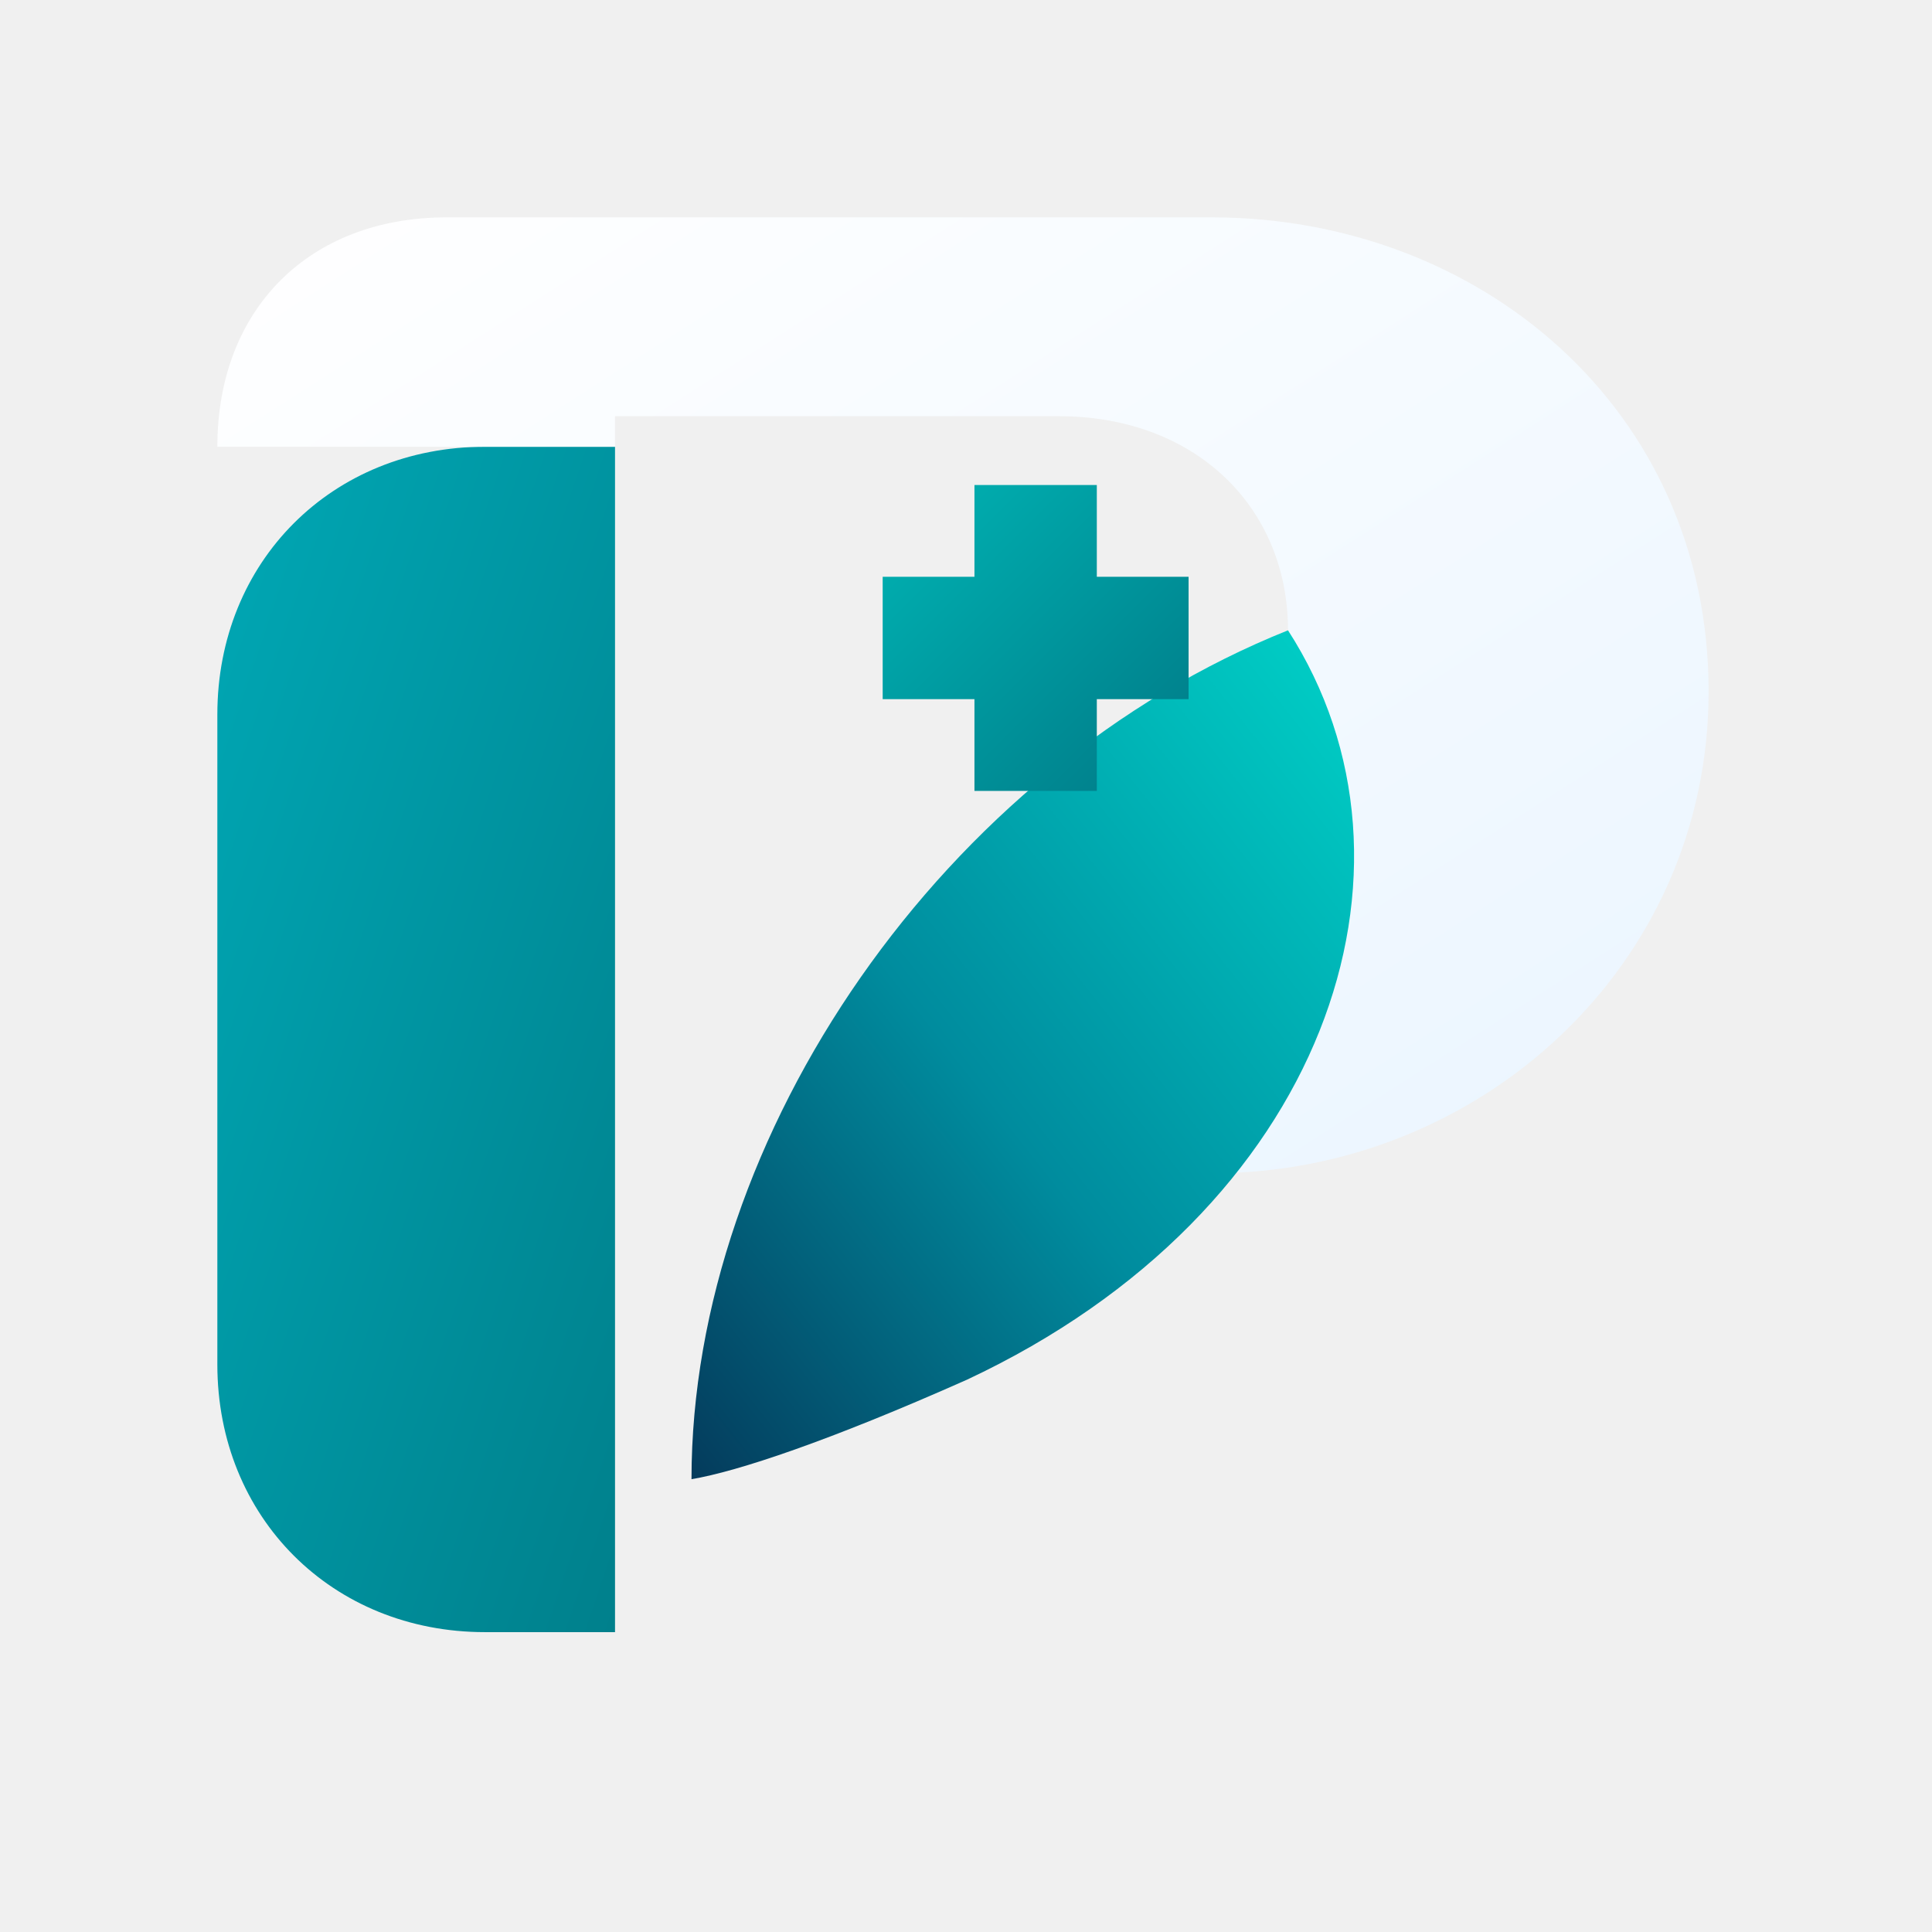
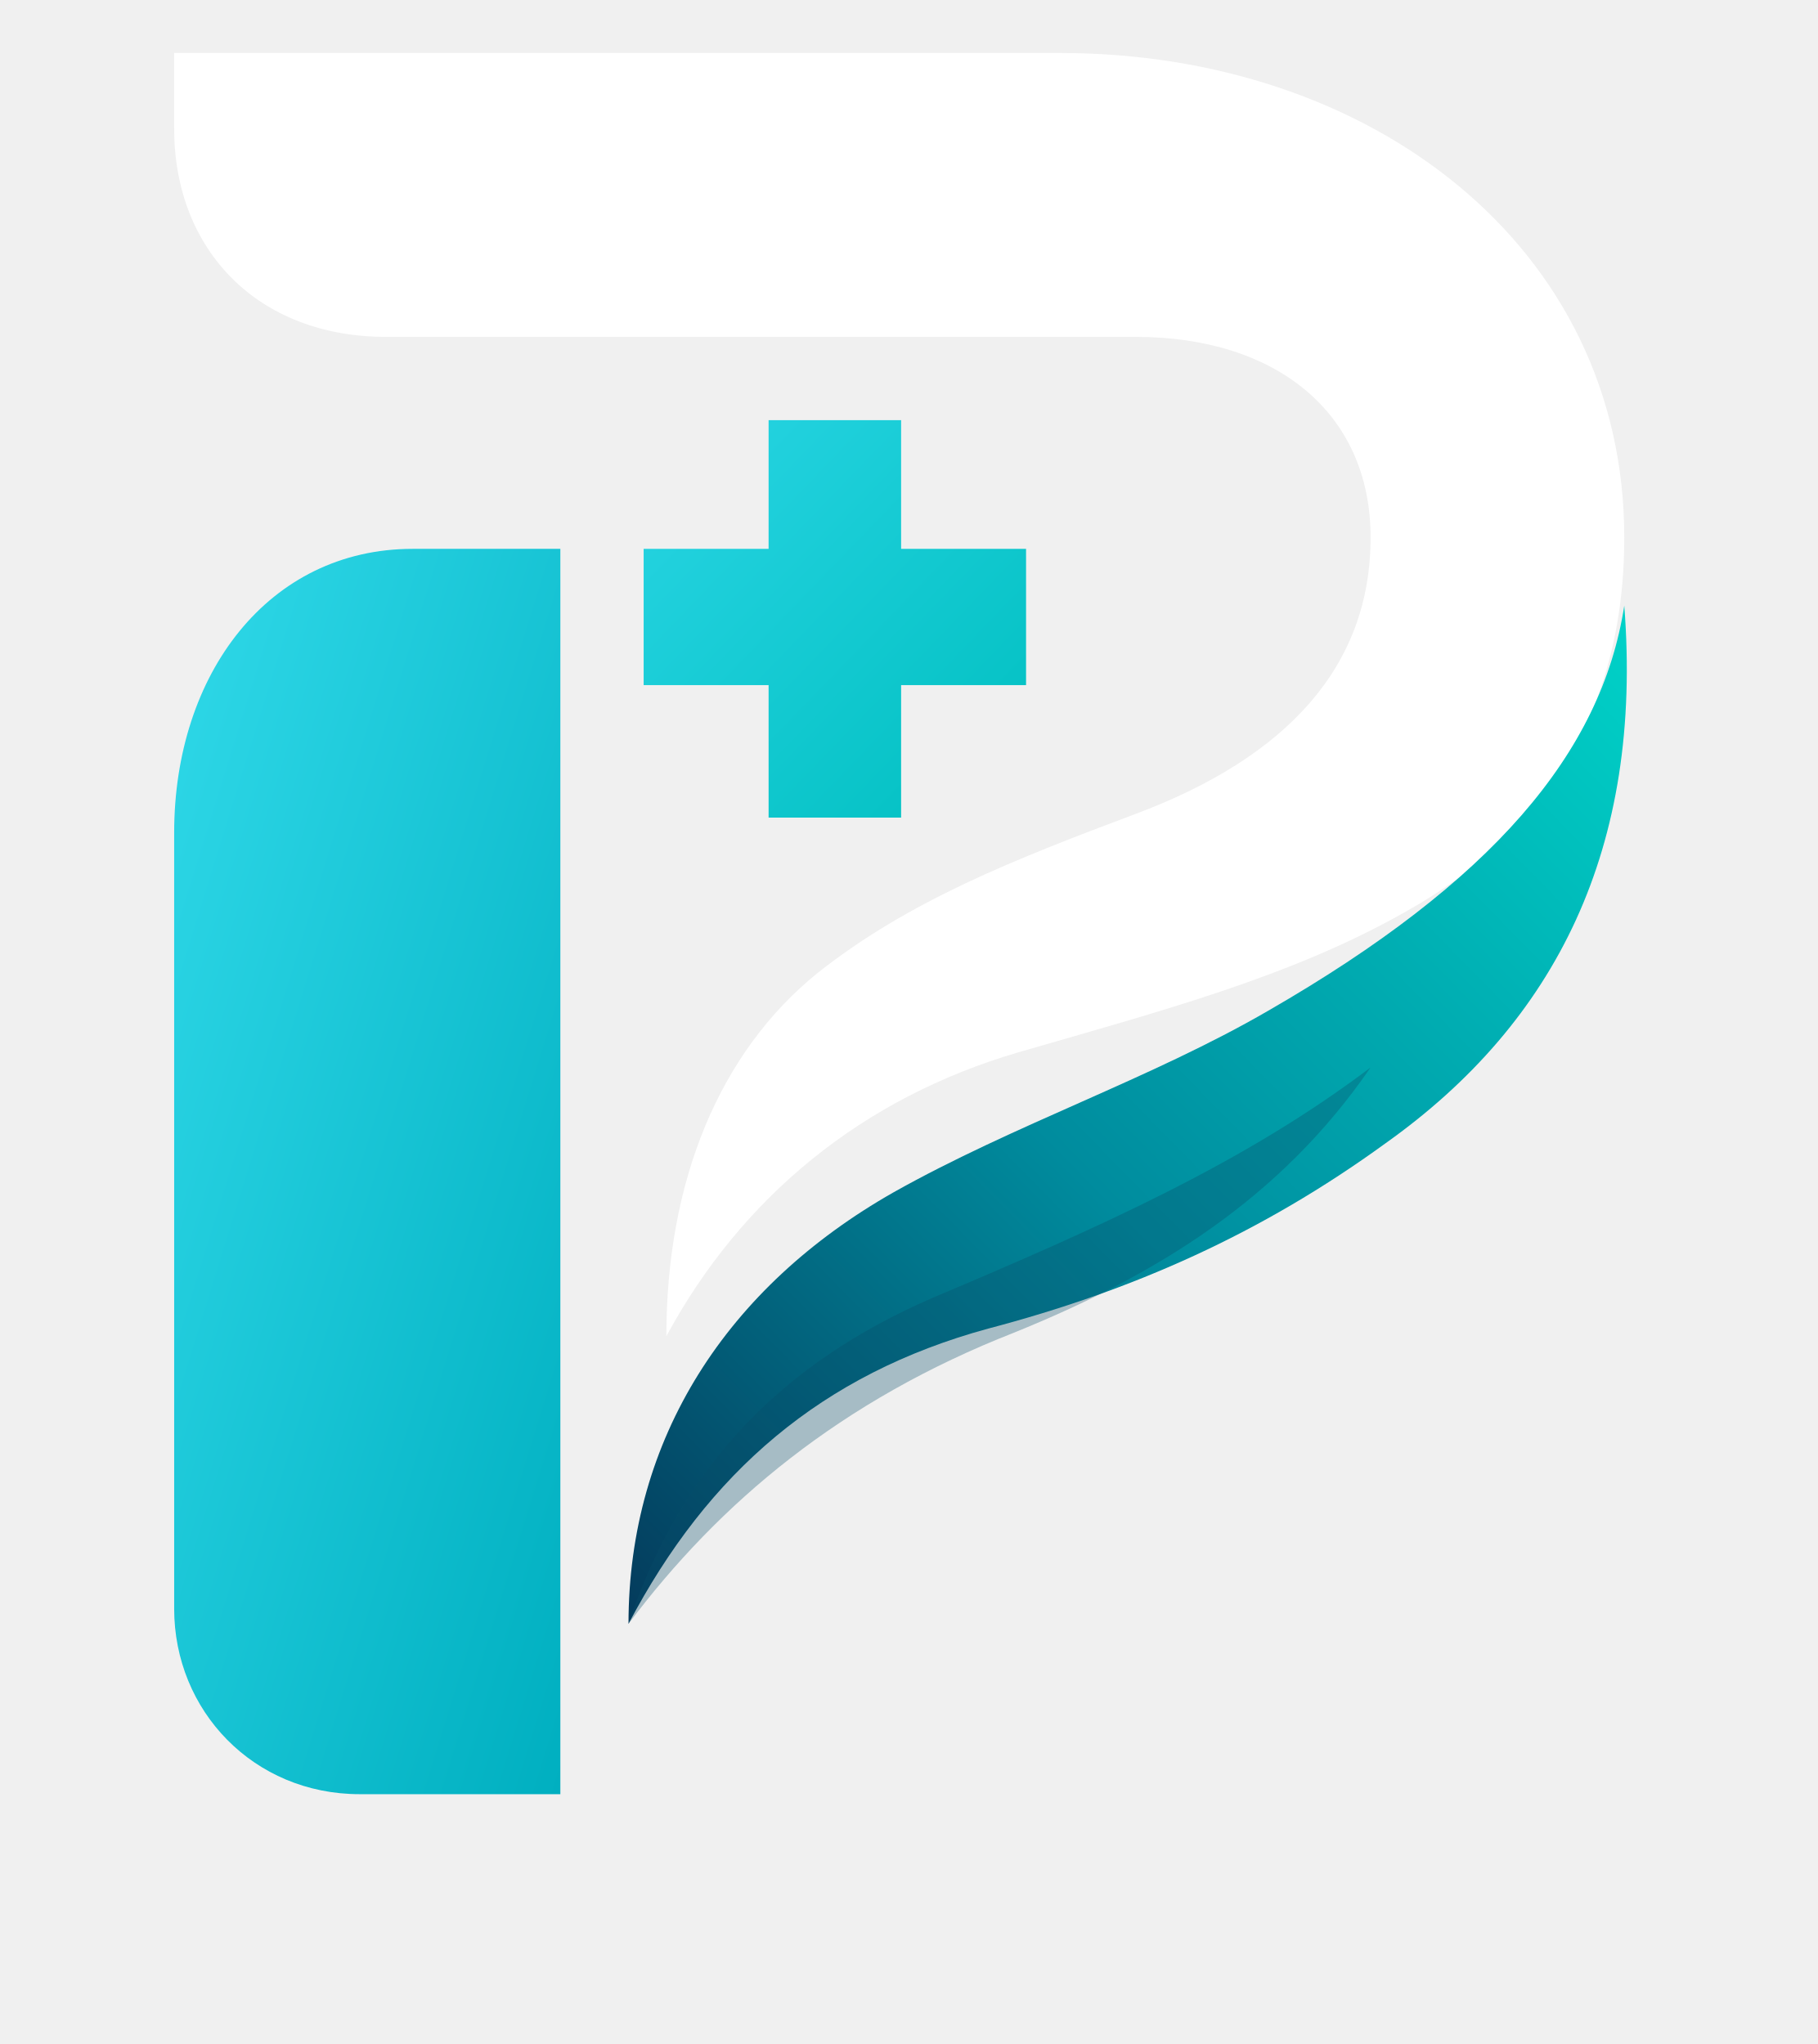
- <svg xmlns="http://www.w3.org/2000/svg" viewBox="0 0 240 240" role="img" aria-label="PharmDesk P medical mark">
+ <svg xmlns="http://www.w3.org/2000/svg" viewBox="0 0 240 270" role="img" aria-label="PharmDesk P medical mark">
  <defs>
-     <linearGradient id="navyGrad" x1="0%" y1="0%" x2="100%" y2="100%">
-       <stop offset="0%" stop-color="#ffffff" />
-       <stop offset="100%" stop-color="#eaf5ff" />
+     <linearGradient id="tealGrad" x1="0" y1="0" x2="1" y2="1">
+       <stop offset="0" stop-color="#30D9E9" />
+       <stop offset="1" stop-color="#00AFC0" />
    </linearGradient>
-     <linearGradient id="tealGrad" x1="0%" y1="0%" x2="100%" y2="100%">
-       <stop offset="0%" stop-color="#00A8B5" />
-       <stop offset="100%" stop-color="#00808C" />
+     <linearGradient id="waveGrad" x1="0" y1="1" x2="1" y2="0">
+       <stop offset="0" stop-color="#043B5C" />
+       <stop offset=".45" stop-color="#008C9E" />
+       <stop offset="1" stop-color="#00D2C8" />
    </linearGradient>
-     <linearGradient id="waveGrad" x1="0%" y1="100%" x2="100%" y2="0%">
-       <stop offset="0%" stop-color="#043B5C" />
-       <stop offset="45%" stop-color="#008C9E" />
-       <stop offset="100%" stop-color="#00D2C8" />
-     </linearGradient>
-     <linearGradient id="crossGrad" x1="0%" y1="0%" x2="100%" y2="100%">
-       <stop offset="0%" stop-color="#00B4B4" />
-       <stop offset="100%" stop-color="#007A87" />
+     <linearGradient id="crossGrad" x1="0" y1="0" x2="1" y2="1">
+       <stop offset="0" stop-color="#29D5E4" />
+       <stop offset="1" stop-color="#00BFC0" />
    </linearGradient>
  </defs>
-   <g transform="translate(27 27) scale(.95)">
-     <path d="M 0 65 C 0 45, 15 30, 35 30 L 52 30 L 52 185 L 35 185 C 15 185, 0 170, 0 150 Z" fill="url(#tealGrad)" />
-     <path d="M 0 30 C 0 12, 12 0, 30 0 L 130 0 C 165 0, 195 25, 195 62 C 195 98, 165 125, 130 125 L 100 125 C 125 105, 140 78, 140 54 C 140 38, 128 26, 110 26 L 52 26 L 52 30 Z" fill="url(#navyGrad)" />
-     <path d="M 62 165 C 62 120, 95 72, 140 54 C 160 85, 145 130, 98 152 C 80 160, 68 164, 62 165 Z" fill="url(#waveGrad)" />
-     <path d="M 87 47 L 99 47 L 99 35 L 115 35 L 115 47 L 127 47 L 127 63 L 115 63 L 115 75 L 99 75 L 99 63 L 87 63 Z" fill="url(#crossGrad)" />
+   <g transform="translate(23 7) scale(.5) translate(-563 -154)">
+     <path fill="#FFFFFF" d="M563 154 H797 C879 154 946 205 946 282 C946 329 924 361 888 381 C858 398 824 407 786 418 C745 430 713 456 693 493 C693 452 707 418 733 397 C757 378 785 367 817 355 C857 340 879 316 879 282 C879 249 854 229 817 229 H619 C585 229 563 206 563 174 Z" />
+     <path fill="url(#tealGrad)" d="M563 360 C563 318 588 285 626 285 H665 V614 H612 C584 614 563 592 563 565 Z" />
+     <path fill="url(#waveGrad)" d="M683 569 C683 520 709 480 753 455 C785 437 821 425 852 407 C911 373 940 339 946 300 C951 364 928 410 883 442 C850 466 816 481 778 491 C734 503 704 529 683 569 Z" />
+     <path fill="#064D69" opacity=".32" d="M683 569 C697 527 724 500 763 483 C808 464 846 447 879 422 C855 457 822 477 785 492 C739 510 707 537 683 569 Z" />
+     <path fill="url(#crossGrad)" d="M720 285 H687 V321 H720 V356 H755 V321 H788 V285 H755 V251 H720 Z" />
  </g>
</svg>
